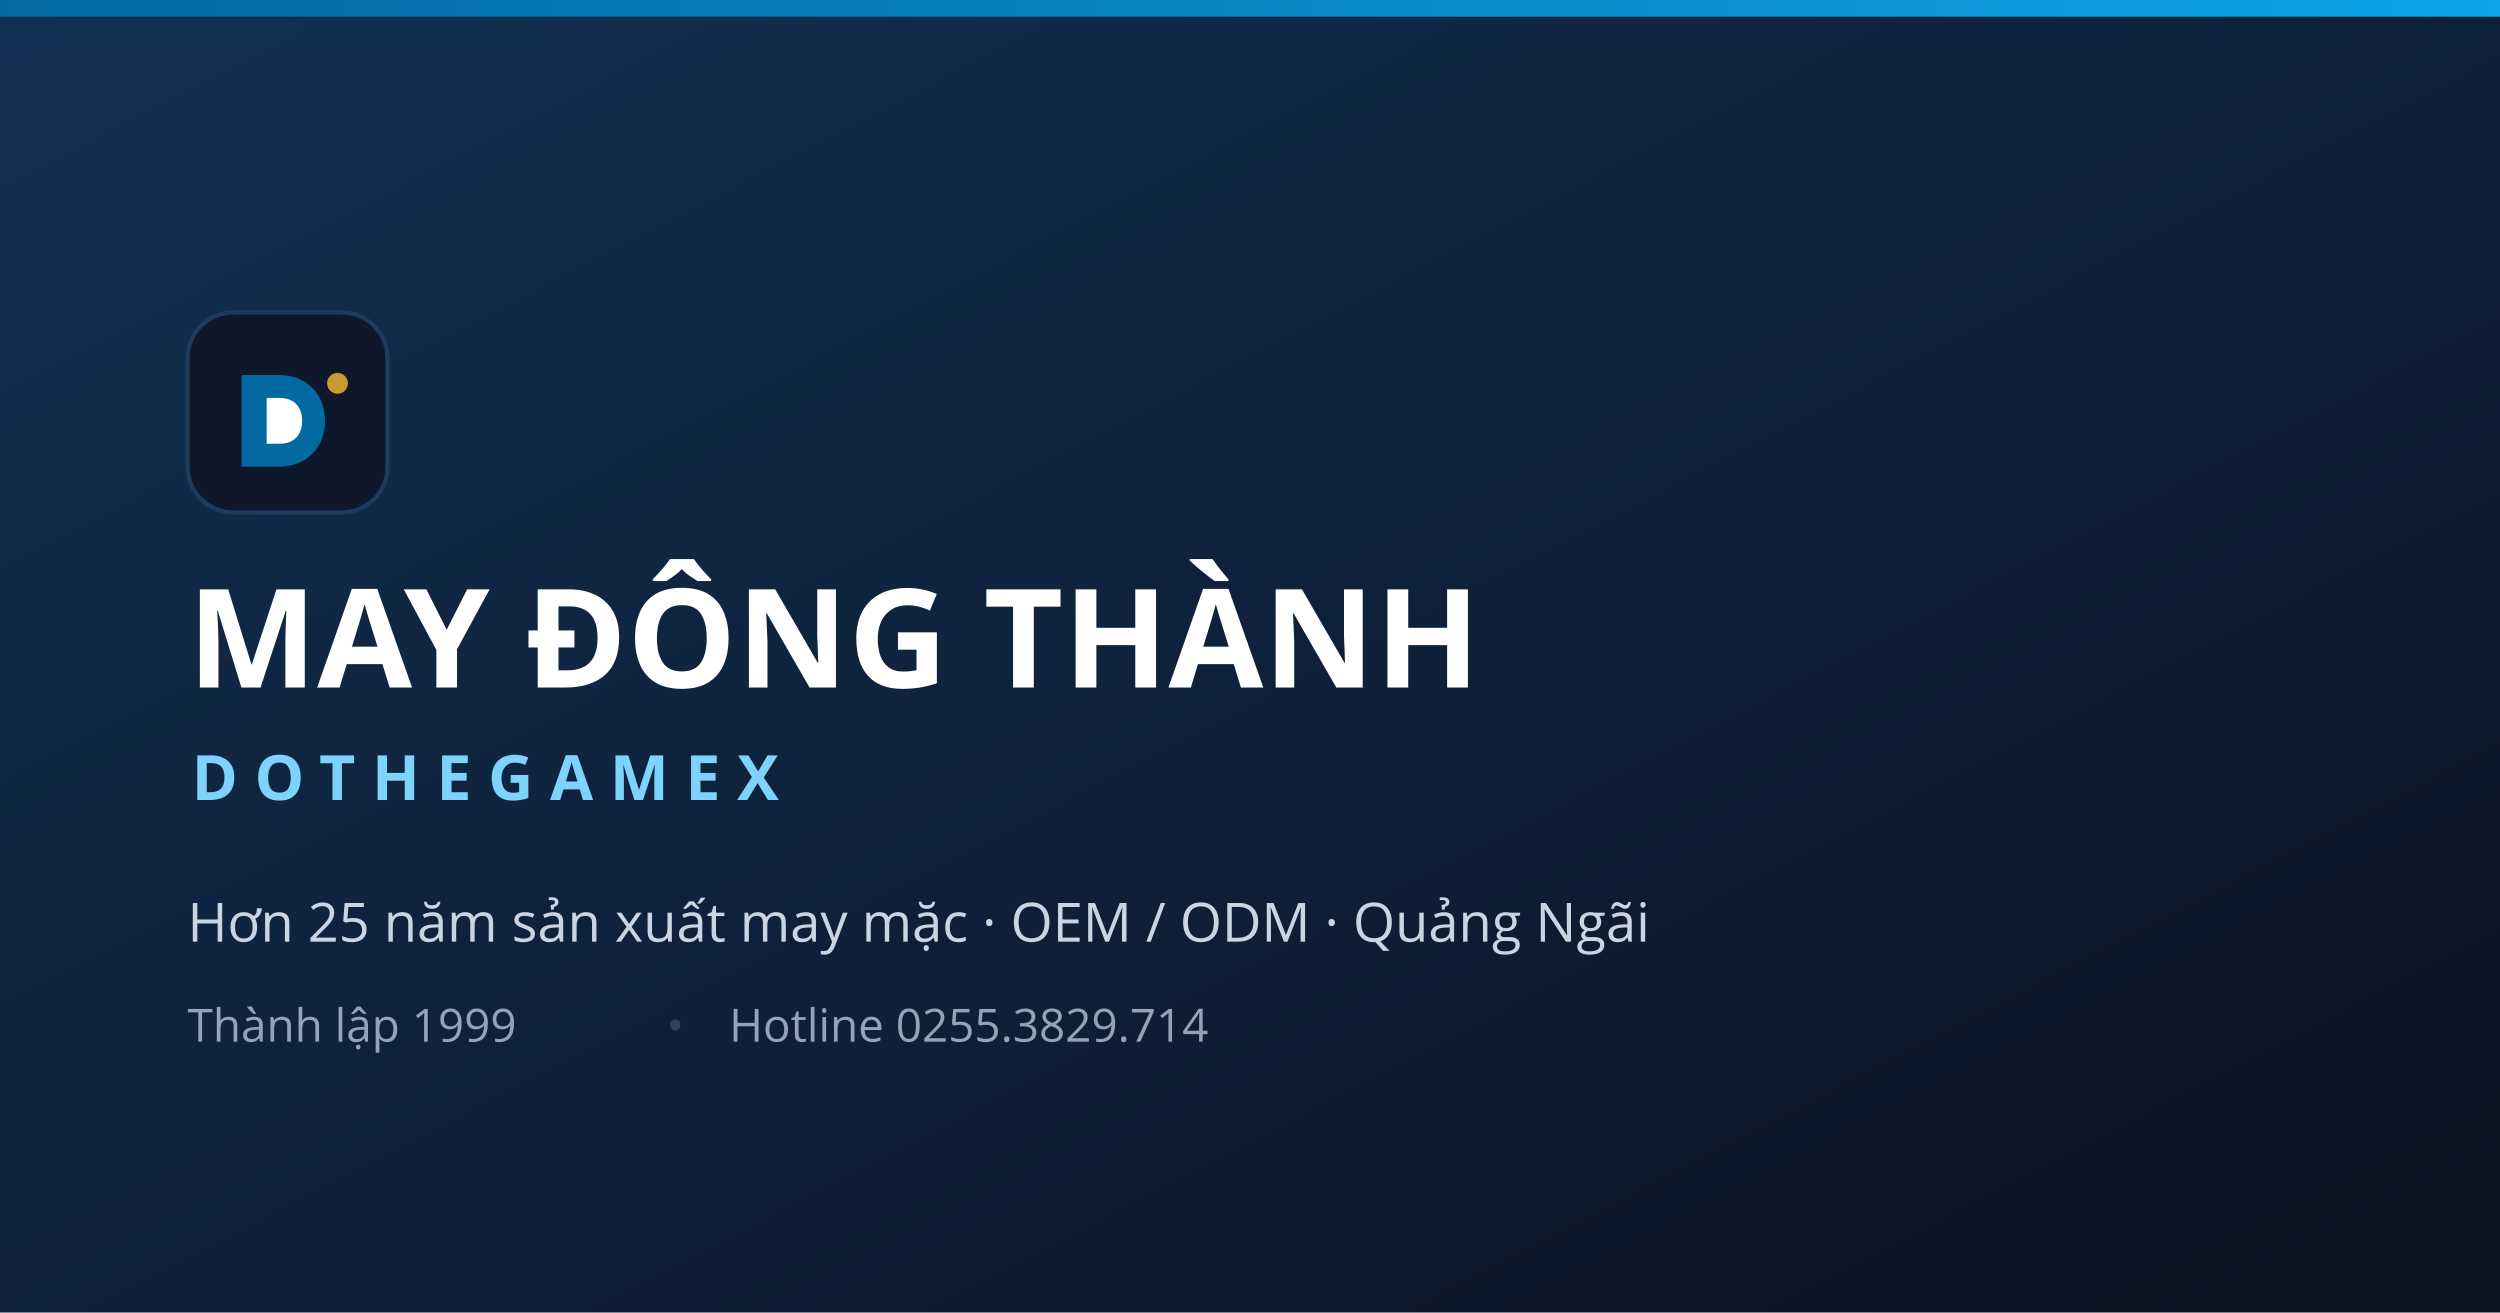
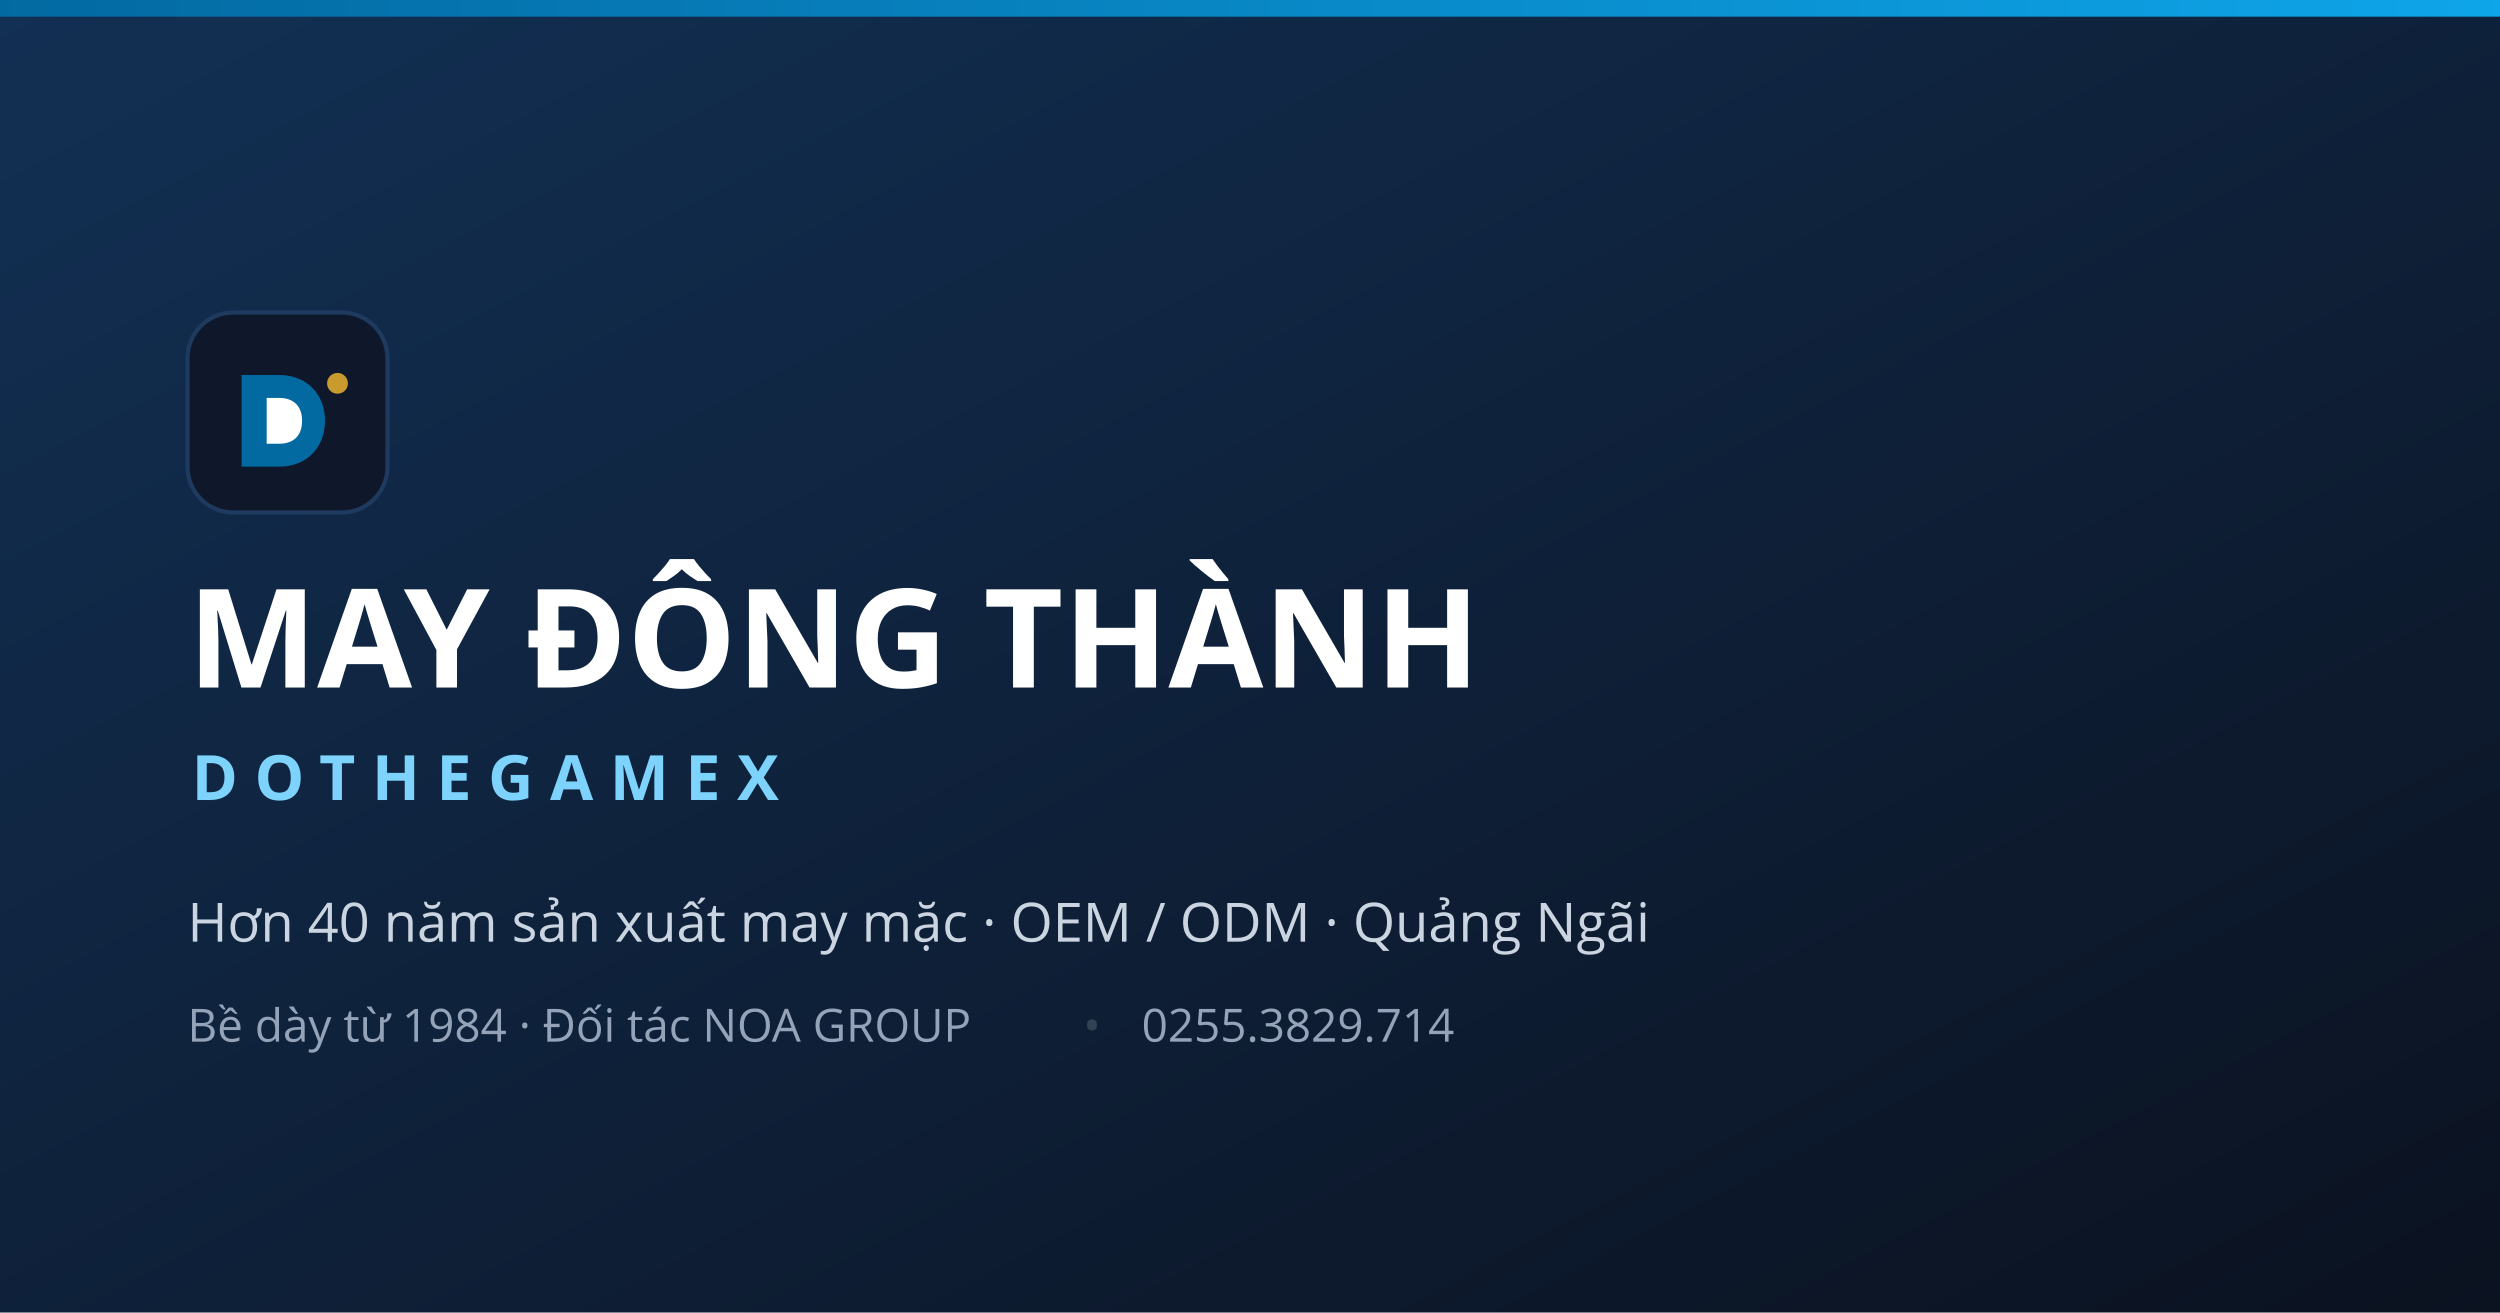
<svg xmlns="http://www.w3.org/2000/svg" viewBox="0 0 1200 630" role="img" aria-label="May Đông Thành - DOTHEGAMEX">
  <defs>
    <linearGradient id="g" x1="0" y1="0" x2="1" y2="1">
      <stop offset="0" stop-color="#123054" />
      <stop offset="1" stop-color="#0b1220" />
    </linearGradient>
    <linearGradient id="a" x1="0" y1="0" x2="1" y2="0">
      <stop offset="0" stop-color="#0369A1" />
      <stop offset="1" stop-color="#0ea5e9" />
    </linearGradient>
  </defs>
  <rect width="1200" height="630" fill="url(#g)" />
  <rect x="0" y="0" width="1200" height="8" fill="url(#a)" />
  <g transform="translate(90 150)">
    <rect width="96" height="96" rx="22" fill="#0F172A" stroke="#1e3a5f" stroke-width="2" />
    <path d="M26 74V30h18c13 0 22 9 22 22s-9 22-22 22H26Z" fill="#0369A1" />
    <path d="M38 63V41h6c7 0 11 4 11 11s-4 11-11 11h-6Z" fill="#fff" />
    <circle cx="72" cy="34" r="5" fill="#C99A2E" />
  </g>
  <text x="90" y="330" font-family="Poppins, sans-serif" font-size="66" font-weight="700" fill="#ffffff">MAY ĐÔNG THÀNH</text>
  <text x="92" y="384" font-family="Poppins, sans-serif" font-size="30" font-weight="600" fill="#7dd3fc" letter-spacing="8">DOTHEGAMEX</text>
-   <text x="90" y="452" font-family="Open Sans, sans-serif" font-size="26" fill="#cbd5e1">Hơn 25 năm sản xuất may mặc · OEM / ODM · Quảng Ngãi</text>
+   <text x="90" y="452" font-family="Open Sans, sans-serif" font-size="26" fill="#cbd5e1">Hơn 40 năm sản xuất may mặc · OEM / ODM · Quảng Ngãi</text>
  <g transform="translate(90 500)" font-family="Open Sans, sans-serif" font-size="22" fill="#94a3b8">
-     <text x="0" y="0">Thành lập 1999</text>
-     <text x="230" y="0" fill="#334155">•</text>
-     <text x="260" y="0">Hotline 0255.3829.714</text>
+     <text x="0" y="0">Bề dày từ 1984 · Đối tác NOA GROUP</text>
+     <text x="430" y="0" fill="#334155">•</text>
+     <text x="458" y="0">0255.3829.714</text>
  </g>
</svg>
